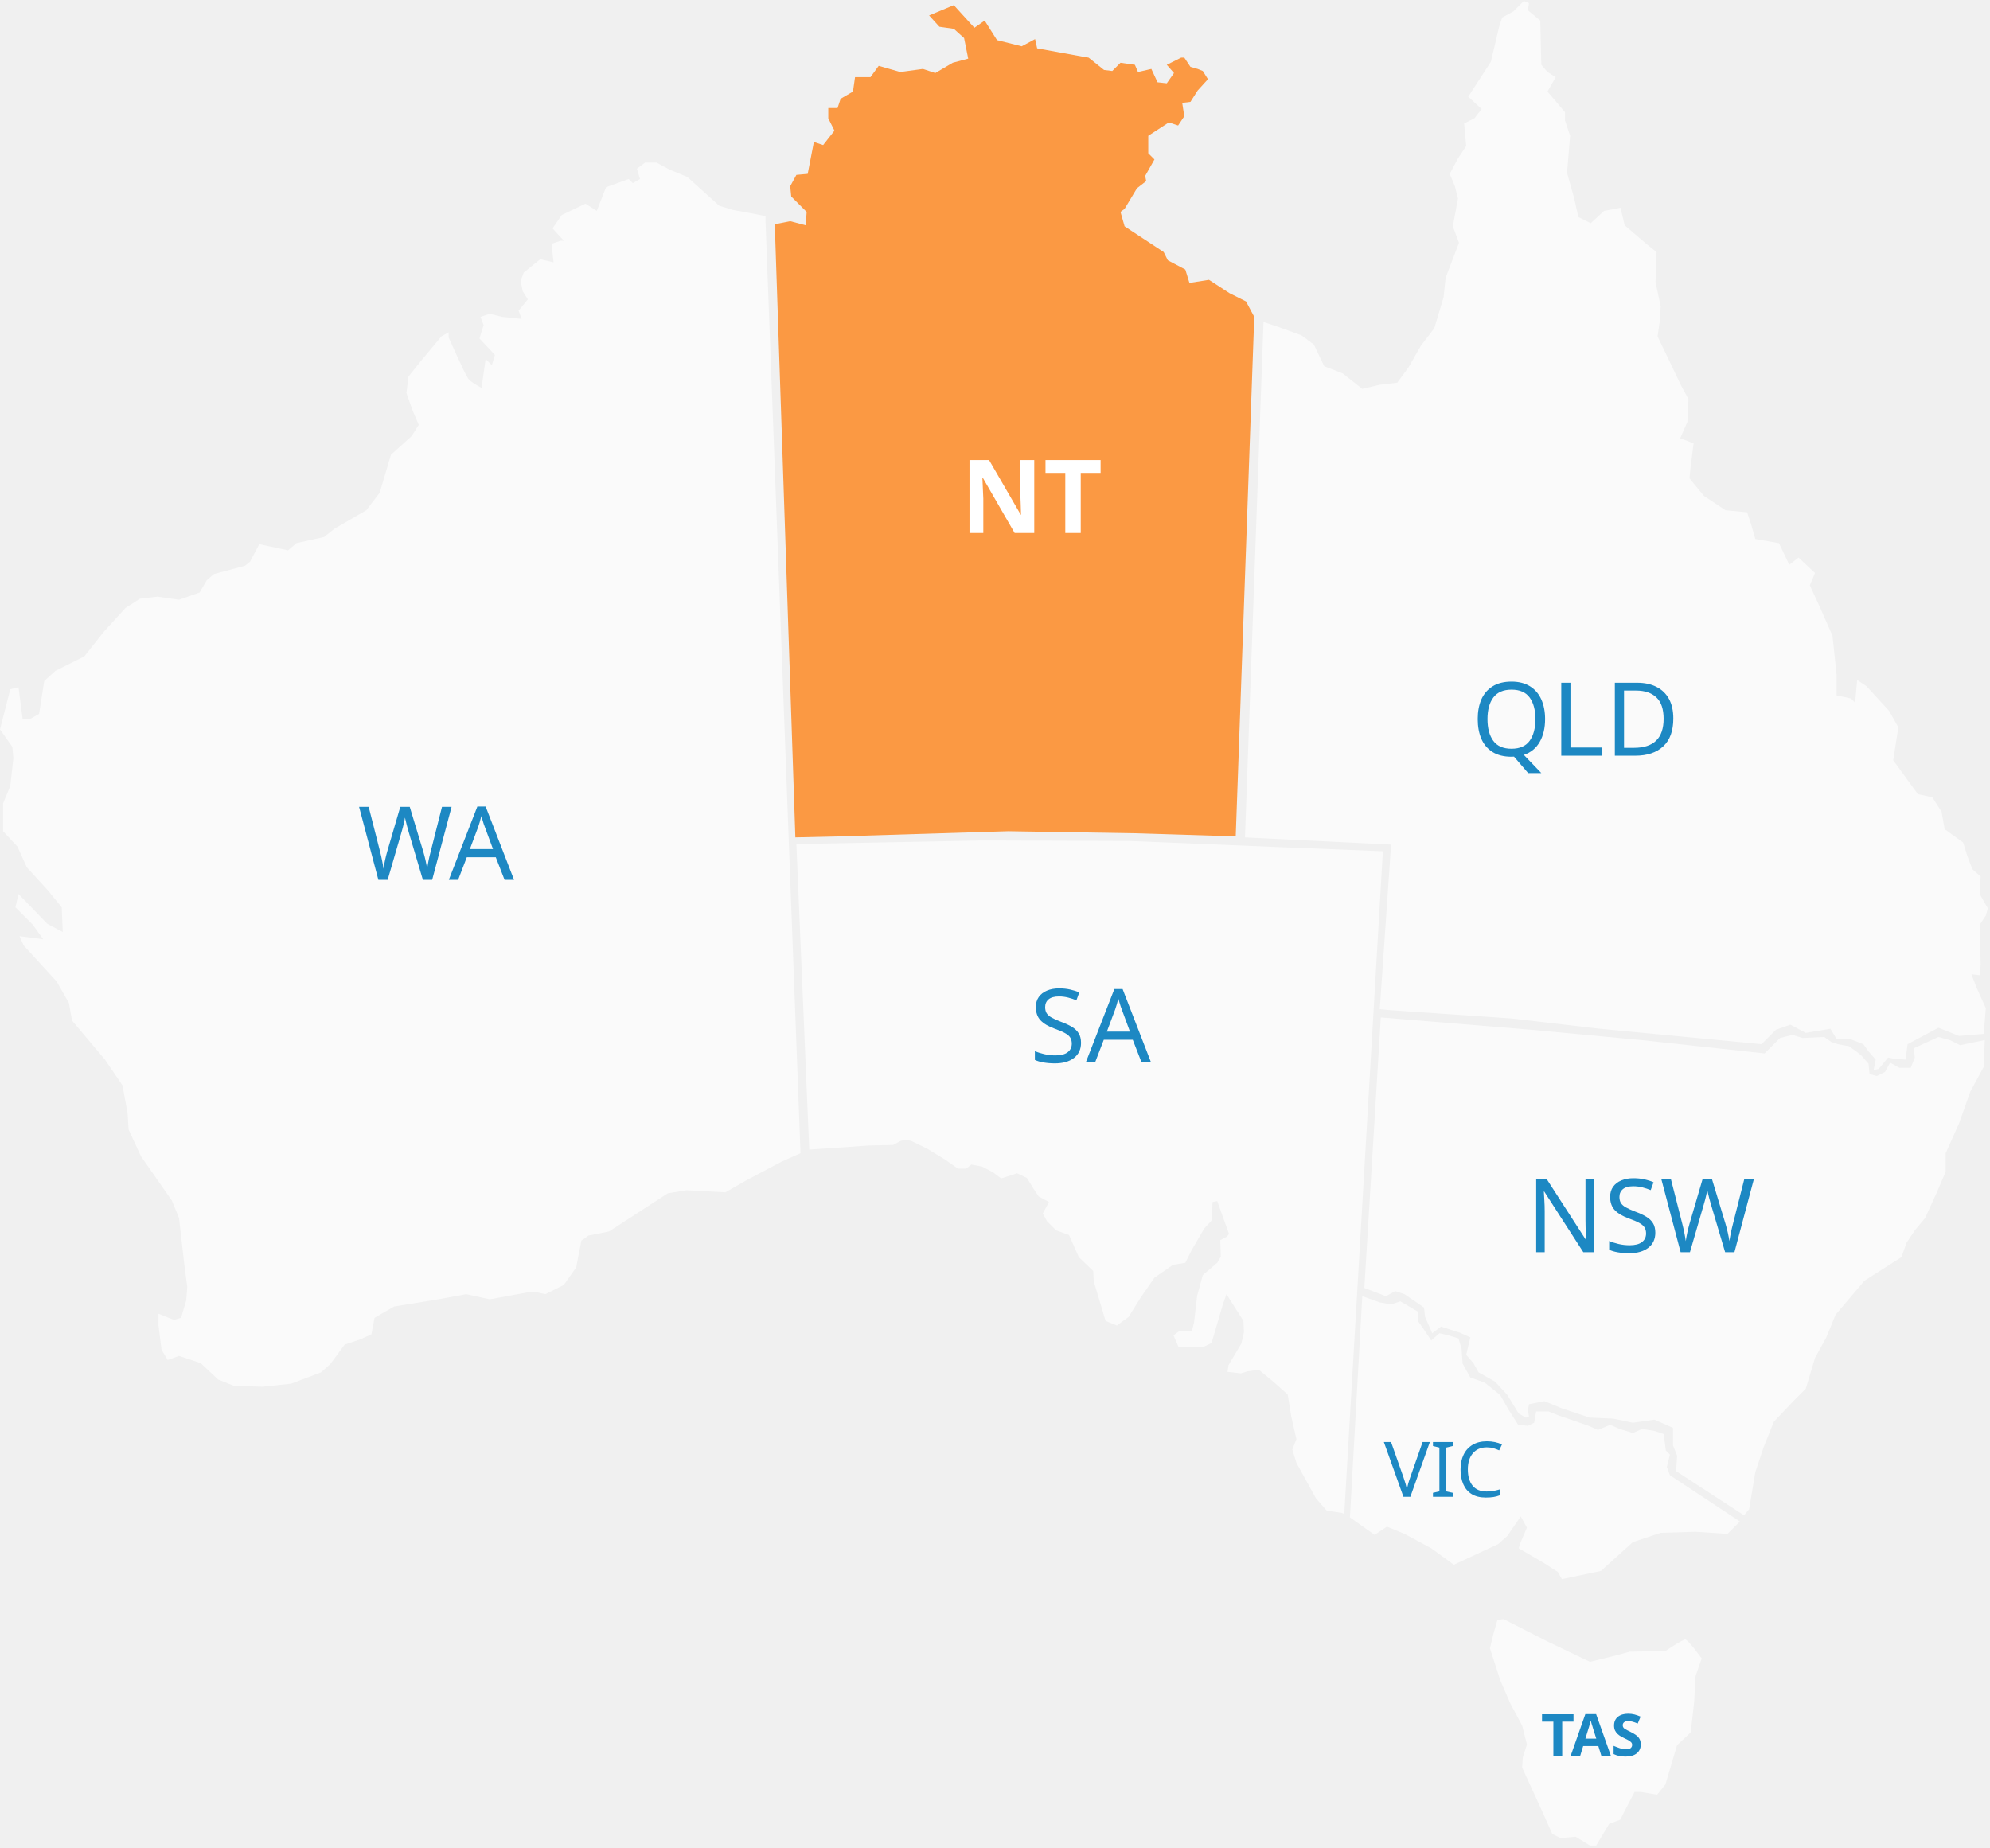
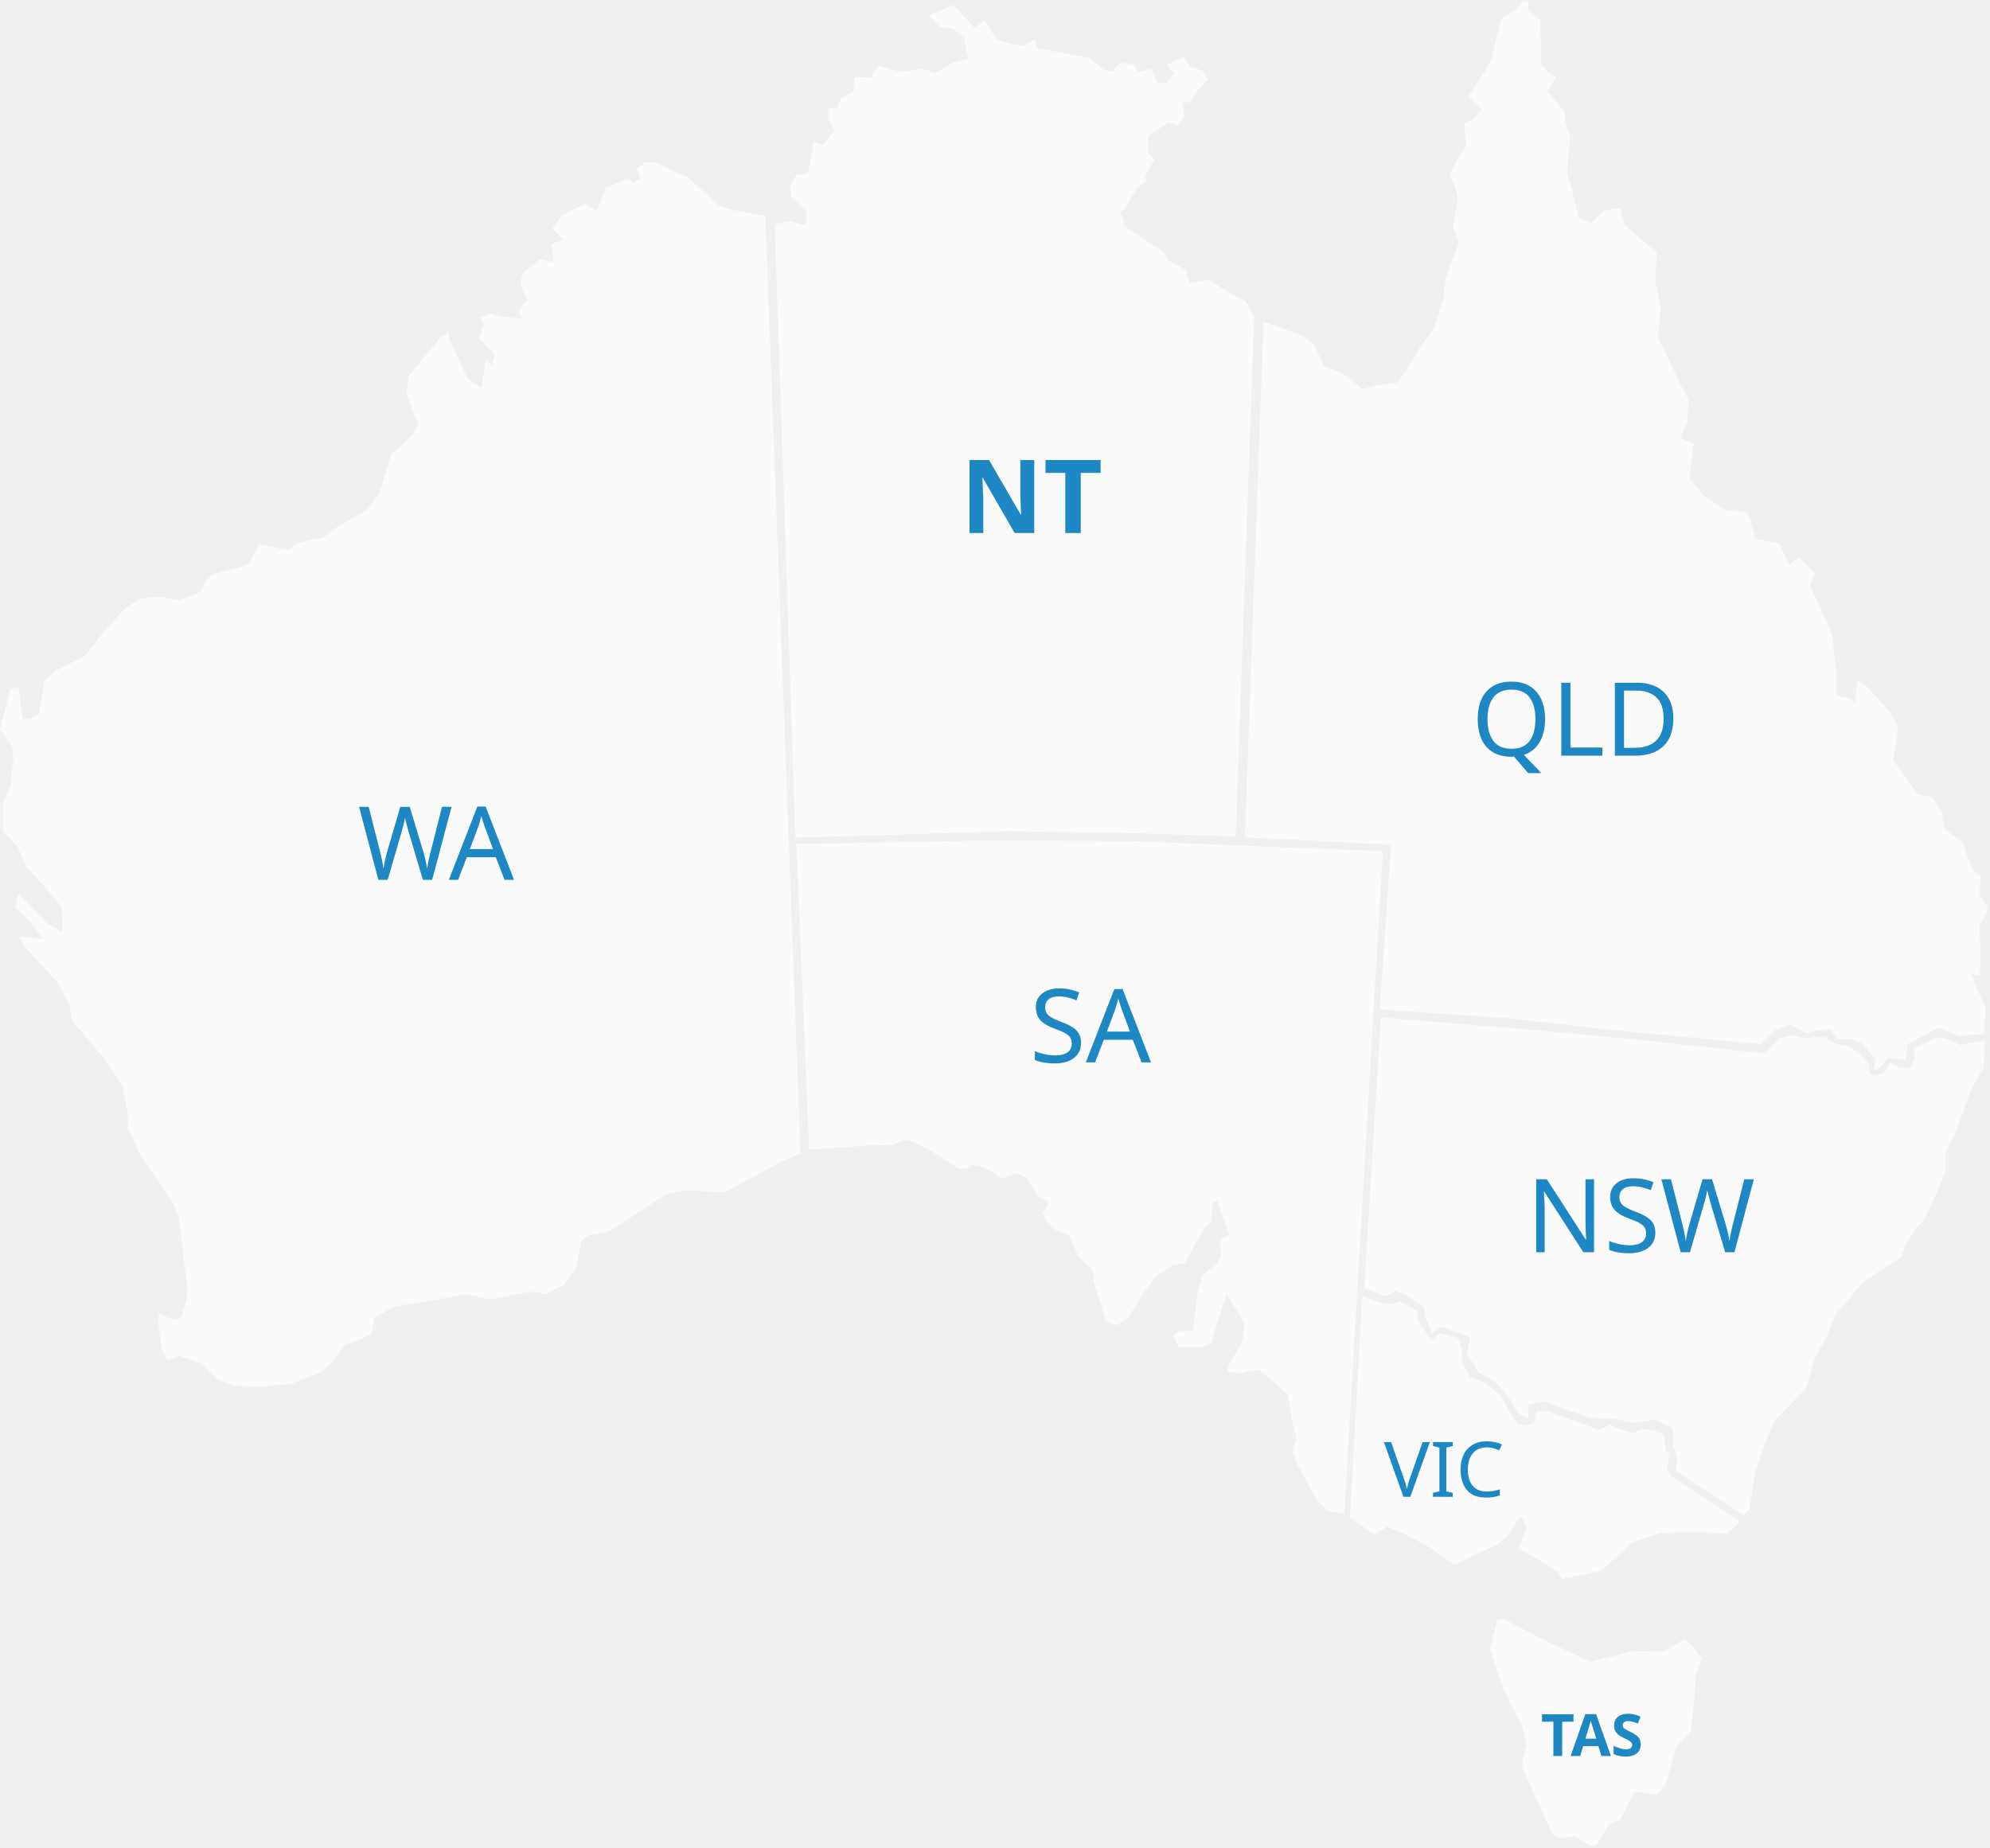
- <svg xmlns="http://www.w3.org/2000/svg" width="545px" height="506px" viewBox="0 0 545 506" version="1.1">
-   <g id="Page-1" stroke="none" stroke-width="1" fill="none" fill-rule="evenodd">
+ <svg xmlns="http://www.w3.org/2000/svg" width="545px" height="506px" version="1.1" viewBox="0 0 545 506">
+   <g id="Page-1" fill="none" fill-rule="evenodd" stroke="none" stroke-width="1">
    <g id="03-Desktop" transform="translate(-733, -156)">
      <g id="Body" transform="translate(0, 84)">
        <g id="Map" transform="translate(733, 72)">
          <g id="Age_of_consent_-_Australia" fill-rule="nonzero">
-             <path d="M209.651,59.176 L200.634,57.485 L196.97,56.358 L188.235,48.468 L183.444,46.495 L179.781,44.523 L176.681,44.523 L174.427,46.213 L175.273,49.031 L173.3,50.158 L172.173,49.031 L165.974,51.286 L163.437,57.767 L160.338,55.794 L153.857,58.894 L151.321,62.557 L154.42,65.939 L153.575,65.939 L151.039,66.784 L151.602,71.856 L147.939,71.011 L143.43,74.674 L142.585,76.928 L143.149,79.746 L144.558,82.001 L142.021,85.1 L142.867,87.354 L137.513,86.791 L134.131,85.946 L131.595,86.791 L132.441,89.045 L131.314,92.708 L135.54,97.217 L134.695,100.035 L133.004,98.344 L131.877,106.234 C131.877,106.234 129.059,104.825 128.214,103.698 C127.368,102.571 122.86,92.427 122.86,92.427 L122.86,91.018 L120.887,92.145 L115.252,98.908 L111.87,103.135 L111.307,107.643 L112.997,112.434 L114.688,116.379 L112.715,119.478 L107.08,124.551 L103.98,134.977 L100.317,139.767 L91.581,144.839 L88.763,147.094 L81.155,148.784 L78.901,150.757 L71.011,149.066 L68.475,153.857 L67.066,154.984 L58.612,157.238 L56.64,158.929 L54.667,162.31 L49.031,164.283 L43.114,163.437 L38.323,164.001 L34.378,166.537 L28.461,173.018 L23.107,179.781 L15.217,183.726 L12.117,186.544 L10.708,195.561 L8.172,196.97 L6.199,196.97 L5.072,188.235 L2.818,188.798 L0,199.788 L3.381,204.579 L3.663,207.678 L2.818,215.287 L0.845,220.077 L0.845,227.685 L4.79,231.912 L7.327,237.548 L13.244,244.029 L16.907,248.538 L17.189,255.301 L12.962,253.046 L5.072,244.874 L4.227,248.538 L9.017,253.328 L11.835,257.273 L5.354,256.428 L6.481,258.964 L15.498,268.826 L18.88,274.744 L19.725,279.534 L28.742,290.242 L33.533,297.287 L34.942,304.895 L35.224,309.404 L38.605,316.73 L47.059,328.847 L49.031,333.638 L50.44,346.036 L51.286,352.518 L51.004,356.181 L49.595,360.971 L47.622,361.535 L43.395,359.844 L43.395,362.944 L44.241,369.707 L45.932,372.525 L49.031,371.397 L54.949,373.37 L59.739,377.879 L63.966,379.569 L71.856,379.851 L79.746,379.006 L87.918,375.906 L90.454,373.652 L94.399,368.298 L98.626,366.889 L101.726,365.48 L102.571,360.971 L107.925,357.872 L120.042,355.899 L127.65,354.49 L134.131,355.899 L144.839,353.927 L146.812,353.927 L149.348,354.49 L154.42,351.954 L157.802,347.164 L159.211,339.837 L161.183,338.428 L166.819,337.301 L182.881,326.875 L187.953,326.029 L198.661,326.593 L204.579,323.212 L214.159,318.139 L219.232,315.885 L209.651,60.585 L209.651,59.176 Z" id="path3031" fill="#FAFAFA" />
-             <g id="g3843" transform="translate(212.1869, 1.306885)" fill="#FB9943">
-               <polygon id="path3033" points="0 60.123 4.227 59.278 8.454 60.405 8.735 56.742 4.509 52.515 4.227 49.697 5.918 46.597 9.017 46.315 10.708 37.58 13.244 38.425 16.344 34.48 14.653 31.099 14.653 28.281 17.189 28.281 18.034 25.745 21.416 23.772 21.98 19.827 26.206 19.827 28.461 16.728 34.378 18.418 40.578 17.573 43.959 18.7 48.749 15.882 52.976 14.755 51.849 9.119 49.031 6.583 45.086 6.02 42.268 2.92 49.031 0.102 54.667 6.301 57.485 4.329 60.866 9.683 67.629 11.374 71.293 9.401 71.856 11.937 84.255 14.191 85.946 14.473 90.172 17.855 92.427 18.137 94.681 15.882 98.626 16.446 99.471 18.418 103.135 17.573 104.825 21.236 107.361 21.518 109.334 18.7 107.361 16.446 111.307 14.473 112.152 14.473 113.843 17.009 115.815 17.573 117.224 18.137 118.633 20.391 115.815 23.491 113.843 26.59 111.588 26.872 112.152 30.535 110.461 33.071 107.925 32.226 102.289 35.889 102.289 40.68 103.98 42.37 101.444 46.879 101.726 48.288 99.19 50.26 95.808 55.896 94.681 56.742 95.808 60.687 106.516 67.731 107.643 69.986 112.434 72.522 113.561 76.185 118.915 75.34 124.551 79.003 129.059 81.257 131.314 85.484 126.241 227.787 98.626 226.942 63.966 226.378 18.034 227.787 5.636 228.069" />
+             <g class="Map_Region">
+               <path id="path3031" fill="#FAFAFA" d="M209.651,59.176 L200.634,57.485 L196.97,56.358 L188.235,48.468 L183.444,46.495 L179.781,44.523 L176.681,44.523 L174.427,46.213 L175.273,49.031 L173.3,50.158 L172.173,49.031 L165.974,51.286 L163.437,57.767 L160.338,55.794 L153.857,58.894 L151.321,62.557 L154.42,65.939 L153.575,65.939 L151.039,66.784 L151.602,71.856 L147.939,71.011 L143.43,74.674 L142.585,76.928 L143.149,79.746 L144.558,82.001 L142.021,85.1 L142.867,87.354 L137.513,86.791 L134.131,85.946 L131.595,86.791 L132.441,89.045 L131.314,92.708 L135.54,97.217 L134.695,100.035 L133.004,98.344 L131.877,106.234 C131.877,106.234 129.059,104.825 128.214,103.698 C127.368,102.571 122.86,92.427 122.86,92.427 L122.86,91.018 L120.887,92.145 L115.252,98.908 L111.87,103.135 L111.307,107.643 L112.997,112.434 L114.688,116.379 L112.715,119.478 L107.08,124.551 L103.98,134.977 L100.317,139.767 L91.581,144.839 L88.763,147.094 L81.155,148.784 L78.901,150.757 L71.011,149.066 L68.475,153.857 L67.066,154.984 L58.612,157.238 L56.64,158.929 L54.667,162.31 L49.031,164.283 L43.114,163.437 L38.323,164.001 L34.378,166.537 L28.461,173.018 L23.107,179.781 L15.217,183.726 L12.117,186.544 L10.708,195.561 L8.172,196.97 L6.199,196.97 L5.072,188.235 L2.818,188.798 L0,199.788 L3.381,204.579 L3.663,207.678 L2.818,215.287 L0.845,220.077 L0.845,227.685 L4.79,231.912 L7.327,237.548 L13.244,244.029 L16.907,248.538 L17.189,255.301 L12.962,253.046 L5.072,244.874 L4.227,248.538 L9.017,253.328 L11.835,257.273 L5.354,256.428 L6.481,258.964 L15.498,268.826 L18.88,274.744 L19.725,279.534 L28.742,290.242 L33.533,297.287 L34.942,304.895 L35.224,309.404 L38.605,316.73 L47.059,328.847 L49.031,333.638 L50.44,346.036 L51.286,352.518 L51.004,356.181 L49.595,360.971 L47.622,361.535 L43.395,359.844 L43.395,362.944 L44.241,369.707 L45.932,372.525 L49.031,371.397 L54.949,373.37 L59.739,377.879 L63.966,379.569 L71.856,379.851 L79.746,379.006 L87.918,375.906 L90.454,373.652 L94.399,368.298 L98.626,366.889 L101.726,365.48 L102.571,360.971 L107.925,357.872 L120.042,355.899 L127.65,354.49 L134.131,355.899 L144.839,353.927 L146.812,353.927 L149.348,354.49 L154.42,351.954 L157.802,347.164 L159.211,339.837 L161.183,338.428 L166.819,337.301 L182.881,326.875 L187.953,326.029 L198.661,326.593 L204.579,323.212 L214.159,318.139 L219.232,315.885 L209.651,60.585 L209.651,59.176 Z" />
+               <text id="WA" fill="#1D88C3" font-family="ProximaNova-Semibold, Proxima Nova" font-size="28" font-weight="500">
+                 <tspan x="98" y="241">WA</tspan>
+               </text>
            </g>
-             <polygon id="path3041" fill="#FAFAFA" points="378.16 278.689 419.302 282.07 449.453 284.888 483.268 288.552 487.494 284.325 490.876 283.479 493.694 284.325 499.611 284.043 501.584 285.452 503.275 286.016 506.374 286.579 508.347 287.988 509.756 289.115 511.728 291.369 512.01 294.187 513.983 294.751 516.237 293.624 517.646 291.088 520.182 292.497 523.282 292.497 524.409 289.679 524.127 287.143 530.89 284.043 533.99 284.888 536.807 286.297 543.57 284.888 543.289 292.215 539.625 298.978 536.526 307.713 532.862 315.885 532.862 320.957 530.326 326.875 527.227 333.638 524.409 337.019 522.154 340.401 520.745 344.346 510.601 350.827 502.711 360.126 500.175 366.325 497.075 371.961 494.539 380.415 490.876 384.078 485.804 389.432 482.986 396.477 480.731 403.24 479.041 413.384 477.632 415.075 459.034 402.958 459.316 398.731 458.188 395.913 458.188 391.123 453.116 388.868 447.199 389.714 441.845 388.587 435.364 388.305 427.755 385.769 422.965 383.796 418.738 384.642 418.456 386.332 418.738 388.023 417.893 388.305 415.92 387.178 412.82 382.105 409.439 378.442 404.93 375.906 403.521 373.37 401.549 371.116 402.676 366.325 399.858 365.057 394.645 363.367 392.25 365.198 390.277 360.69 389.996 358.153 384.642 354.49 382.105 353.645 379.569 355.054 373.652 352.799" />
-             <polygon id="path3813" fill="#FAFAFA" points="373.088 355.054 369.707 415.638 376.47 420.429 379.851 418.174 384.642 420.147 391.968 424.092 398.167 428.601 410.284 422.965 412.82 420.71 416.484 415.357 418.174 418.456 416.484 422.401 415.92 424.092 422.683 428.037 426.628 430.573 427.755 432.546 438.463 430.291 447.199 422.401 454.807 419.865 464.388 419.583 473.123 420.147 476.505 416.765 457.343 404.085 456.498 401.831 457.343 398.449 456.216 397.322 455.652 392.813 453.116 391.968 449.735 391.404 447.199 392.532 443.535 391.404 440.999 390.277 437.618 391.686 435.082 390.559 426.91 387.741 424.092 386.614 420.71 386.614 420.147 389.714 418.456 390.559 415.779 390.277 413.102 386.05 410.848 382.105 406.621 378.724 402.676 377.315 400.563 373.511 400.281 369.425 399.435 366.607 396.618 365.762 394.222 365.198 391.968 367.171 389.714 363.789 388.305 361.817 388.305 359.281 383.514 356.463 380.978 357.308 377.879 356.744" />
-             <g id="g3834" transform="translate(408.0488, 443.5121)" fill="#FAFAFA">
-               <path d="M29.094,62 L32.66,56.06 L35.663,54.946 L39.605,47.335 L41.294,47.335 L45.799,48.078 L48.052,45.293 L51.243,34.527 L54.997,31 L55.935,22.647 L56.311,15.593 L58,10.766 C58,10.766 54.246,5.569 53.495,5.569 C52.744,5.569 48.052,8.725 48.052,8.725 L38.291,8.91 L34.162,10.024 L27.405,11.695 L15.767,6.126 L3.754,0 L2.065,0.186 L0.939,4.084 L0,7.982 L2.816,16.707 L5.631,23.204 L8.822,29.144 L10.136,34.341 L9.01,37.868 L8.822,40.653 L14.265,52.533 L17.081,58.844 L19.333,59.958 L23.463,59.587 L27.405,62 L29.094,62 Z" id="path3817" />
+             <g class="Map_Region">
+               <g id="g3843" fill="#FAFAFA" transform="translate(212.1869, 1.306885)">
+                 <polygon id="path3033" points="0 60.123 4.227 59.278 8.454 60.405 8.735 56.742 4.509 52.515 4.227 49.697 5.918 46.597 9.017 46.315 10.708 37.58 13.244 38.425 16.344 34.48 14.653 31.099 14.653 28.281 17.189 28.281 18.034 25.745 21.416 23.772 21.98 19.827 26.206 19.827 28.461 16.728 34.378 18.418 40.578 17.573 43.959 18.7 48.749 15.882 52.976 14.755 51.849 9.119 49.031 6.583 45.086 6.02 42.268 2.92 49.031 0.102 54.667 6.301 57.485 4.329 60.866 9.683 67.629 11.374 71.293 9.401 71.856 11.937 84.255 14.191 85.946 14.473 90.172 17.855 92.427 18.137 94.681 15.882 98.626 16.446 99.471 18.418 103.135 17.573 104.825 21.236 107.361 21.518 109.334 18.7 107.361 16.446 111.307 14.473 112.152 14.473 113.843 17.009 115.815 17.573 117.224 18.137 118.633 20.391 115.815 23.491 113.843 26.59 111.588 26.872 112.152 30.535 110.461 33.071 107.925 32.226 102.289 35.889 102.289 40.68 103.98 42.37 101.444 46.879 101.726 48.288 99.19 50.26 95.808 55.896 94.681 56.742 95.808 60.687 106.516 67.731 107.643 69.986 112.434 72.522 113.561 76.185 118.915 75.34 124.551 79.003 129.059 81.257 131.314 85.484 126.241 227.787 98.626 226.942 63.966 226.378 18.034 227.787 5.636 228.069" />
+               </g>
+               <text id="NT" fill="#1D88C3" font-family="ProximaNova-Bold, Proxima Nova" font-size="28" font-weight="bold">
+                 <tspan x="263" y="146">NT</tspan>
+               </text>
            </g>
-             <g id="g3829" transform="translate(340.9643, 0.17973)" fill="#FAFAFA">
-               <polygon id="path3039" points="5.072 88.02 9.299 89.429 15.498 91.683 18.88 94.219 21.698 100.137 26.77 102.11 32.124 106.336 36.914 105.209 41.705 104.646 44.804 100.419 48.186 94.501 51.849 89.711 54.385 81.257 54.949 75.903 58.612 66.322 56.921 61.814 58.33 54.205 57.485 50.824 56.076 47.443 58.33 43.216 60.585 39.834 60.021 33.635 62.839 32.226 64.811 29.69 61.148 26.308 67.347 16.728 69.602 7.147 70.447 4.611 73.547 2.92 76.365 0.102 77.774 0.666 77.492 2.638 80.873 5.456 81.155 17.573 82.846 19.545 85.1 20.954 82.846 24.899 87.636 30.535 87.636 32.79 89.045 37.016 88.2 47.161 90.172 54.205 91.3 59.278 94.681 60.968 98.344 57.587 102.853 56.742 103.98 61.532 109.898 66.604 112.715 68.858 112.434 77.03 113.843 83.793 113.561 88.02 112.997 91.965 119.478 105.491 121.451 109.154 121.169 115.354 119.197 119.862 122.86 121.271 122.014 128.034 121.733 130.852 125.678 135.642 131.595 139.587 137.513 140.151 138.64 143.532 139.767 147.478 146.248 148.605 149.066 154.522 151.602 152.55 156.111 156.777 154.702 160.158 157.802 166.921 160.901 173.966 162.028 184.674 162.028 190.309 165.974 191.155 167.101 192.282 167.664 186.083 170.2 187.773 176.4 194.536 178.936 199.045 177.527 208.062 184.29 217.361 188.235 218.206 190.771 222.152 191.616 226.942 196.688 230.605 197.816 234.268 199.225 237.932 201.479 239.904 201.197 244.695 203.451 248.64 202.888 250.612 201.197 253.148 201.479 264.138 201.197 266.956 198.943 266.674 200.352 270.337 202.888 275.973 202.324 283.018 195.561 283.581 189.926 281.327 181.472 285.836 180.908 290.063 177.527 289.781 176.118 289.499 173.582 292.599 172.173 292.88 172.736 290.063 170.764 287.808 169.355 285.836 165.692 284.427 162.028 284.427 160.338 281.609 153.575 282.736 149.348 280.482 145.403 281.891 141.458 285.836 97.217 281.609 72.983 278.791 40.014 276.537 36.914 276.255 40.014 231.169 0 229.196" />
+             <g class="Map_Region">
+               <polygon id="path3041" fill="#FAFAFA" points="378.16 278.689 419.302 282.07 449.453 284.888 483.268 288.552 487.494 284.325 490.876 283.479 493.694 284.325 499.611 284.043 501.584 285.452 503.275 286.016 506.374 286.579 508.347 287.988 509.756 289.115 511.728 291.369 512.01 294.187 513.983 294.751 516.237 293.624 517.646 291.088 520.182 292.497 523.282 292.497 524.409 289.679 524.127 287.143 530.89 284.043 533.99 284.888 536.807 286.297 543.57 284.888 543.289 292.215 539.625 298.978 536.526 307.713 532.862 315.885 532.862 320.957 530.326 326.875 527.227 333.638 524.409 337.019 522.154 340.401 520.745 344.346 510.601 350.827 502.711 360.126 500.175 366.325 497.075 371.961 494.539 380.415 490.876 384.078 485.804 389.432 482.986 396.477 480.731 403.24 479.041 413.384 477.632 415.075 459.034 402.958 459.316 398.731 458.188 395.913 458.188 391.123 453.116 388.868 447.199 389.714 441.845 388.587 435.364 388.305 427.755 385.769 422.965 383.796 418.738 384.642 418.456 386.332 418.738 388.023 417.893 388.305 415.92 387.178 412.82 382.105 409.439 378.442 404.93 375.906 403.521 373.37 401.549 371.116 402.676 366.325 399.858 365.057 394.645 363.367 392.25 365.198 390.277 360.69 389.996 358.153 384.642 354.49 382.105 353.645 379.569 355.054 373.652 352.799" />
+               <text id="NSW" fill="#1D88C3" font-family="ProximaNova-Semibold, Proxima Nova" font-size="28" font-weight="500">
+                 <tspan x="418" y="343">NSW</tspan>
+               </text>
            </g>
-             <g id="g3839" transform="translate(218.1044, 230.1193)" fill="#FAFAFA">
-               <polygon id="path3815" points="149.207 184.251 145.262 183.687 142.303 180.306 136.949 170.584 135.822 166.921 136.949 164.103 135.54 157.904 134.554 151.845 130.75 148.464 126.664 145.082 123.564 145.505 121.733 146.069 118.069 145.646 118.351 143.814 121.874 137.897 122.578 134.797 122.437 131.697 117.788 124.371 116.801 127.189 113.702 137.756 111.307 138.883 104.684 138.883 103.276 135.642 104.825 134.515 108.348 134.374 108.911 132.12 109.757 124.794 111.307 119.158 115.252 115.776 116.238 114.086 116.097 109.577 117.929 108.591 118.492 107.886 115.252 98.869 113.984 99.151 113.702 104.223 111.729 106.336 108.207 112.395 106.516 115.776 103.135 116.34 98.062 119.862 94.258 125.357 91.018 130.57 87.777 132.965 84.677 131.697 81.437 120.849 81.296 118.031 77.351 114.226 74.674 108.168 71.152 106.9 68.616 104.364 67.488 102.25 69.179 99.151 66.361 97.601 64.952 95.488 63.121 92.529 60.444 91.261 56.076 92.67 53.822 90.979 50.863 89.429 47.904 88.865 46.495 89.993 44.241 89.993 40.859 87.597 35.787 84.498 31.419 82.384 29.87 82.103 28.602 82.384 26.488 83.512 19.866 83.652 3.522 84.78 0 1.088 51.004 0.102 91.159 0.243 132.441 1.934 160.62 3.061 150.052 184.533" />
+             <g class="Map_Region">
+               <polygon id="path3813" fill="#FAFAFA" points="373.088 355.054 369.707 415.638 376.47 420.429 379.851 418.174 384.642 420.147 391.968 424.092 398.167 428.601 410.284 422.965 412.82 420.71 416.484 415.357 418.174 418.456 416.484 422.401 415.92 424.092 422.683 428.037 426.628 430.573 427.755 432.546 438.463 430.291 447.199 422.401 454.807 419.865 464.388 419.583 473.123 420.147 476.505 416.765 457.343 404.085 456.498 401.831 457.343 398.449 456.216 397.322 455.652 392.813 453.116 391.968 449.735 391.404 447.199 392.532 443.535 391.404 440.999 390.277 437.618 391.686 435.082 390.559 426.91 387.741 424.092 386.614 420.71 386.614 420.147 389.714 418.456 390.559 415.779 390.277 413.102 386.05 410.848 382.105 406.621 378.724 402.676 377.315 400.563 373.511 400.281 369.425 399.435 366.607 396.618 365.762 394.222 365.198 391.968 367.171 389.714 363.789 388.305 361.817 388.305 359.281 383.514 356.463 380.978 357.308 377.879 356.744" />
+               <text id="VIC" fill="#1D88C3" font-family="ProximaNova-Semibold, Proxima Nova" font-size="21" font-weight="500">
+                 <tspan x="379" y="410">VIC</tspan>
+               </text>
+             </g>
+             <g class="Map_Region">
+               <g id="g3834" fill="#FAFAFA" transform="translate(408.0488, 443.5121)">
+                 <path id="path3817" d="M29.094,62 L32.66,56.06 L35.663,54.946 L39.605,47.335 L41.294,47.335 L45.799,48.078 L48.052,45.293 L51.243,34.527 L54.997,31 L55.935,22.647 L56.311,15.593 L58,10.766 C58,10.766 54.246,5.569 53.495,5.569 C52.744,5.569 48.052,8.725 48.052,8.725 L38.291,8.91 L34.162,10.024 L27.405,11.695 L15.767,6.126 L3.754,0 L2.065,0.186 L0.939,4.084 L0,7.982 L2.816,16.707 L5.631,23.204 L8.822,29.144 L10.136,34.341 L9.01,37.868 L8.822,40.653 L14.265,52.533 L17.081,58.844 L19.333,59.958 L23.463,59.587 L27.405,62 L29.094,62 Z" />
+               </g>
+               <text id="TAS" fill="#1D88C3" font-family="ProximaNova-Bold, Proxima Nova" font-size="16" font-weight="bold">
+                 <tspan x="422" y="481">TAS</tspan>
+               </text>
+             </g>
+             <g class="Map_Region">
+               <g id="g3829" fill="#FAFAFA" transform="translate(340.9643, 0.17973)">
+                 <polygon id="path3039" points="5.072 88.02 9.299 89.429 15.498 91.683 18.88 94.219 21.698 100.137 26.77 102.11 32.124 106.336 36.914 105.209 41.705 104.646 44.804 100.419 48.186 94.501 51.849 89.711 54.385 81.257 54.949 75.903 58.612 66.322 56.921 61.814 58.33 54.205 57.485 50.824 56.076 47.443 58.33 43.216 60.585 39.834 60.021 33.635 62.839 32.226 64.811 29.69 61.148 26.308 67.347 16.728 69.602 7.147 70.447 4.611 73.547 2.92 76.365 0.102 77.774 0.666 77.492 2.638 80.873 5.456 81.155 17.573 82.846 19.545 85.1 20.954 82.846 24.899 87.636 30.535 87.636 32.79 89.045 37.016 88.2 47.161 90.172 54.205 91.3 59.278 94.681 60.968 98.344 57.587 102.853 56.742 103.98 61.532 109.898 66.604 112.715 68.858 112.434 77.03 113.843 83.793 113.561 88.02 112.997 91.965 119.478 105.491 121.451 109.154 121.169 115.354 119.197 119.862 122.86 121.271 122.014 128.034 121.733 130.852 125.678 135.642 131.595 139.587 137.513 140.151 138.64 143.532 139.767 147.478 146.248 148.605 149.066 154.522 151.602 152.55 156.111 156.777 154.702 160.158 157.802 166.921 160.901 173.966 162.028 184.674 162.028 190.309 165.974 191.155 167.101 192.282 167.664 186.083 170.2 187.773 176.4 194.536 178.936 199.045 177.527 208.062 184.29 217.361 188.235 218.206 190.771 222.152 191.616 226.942 196.688 230.605 197.816 234.268 199.225 237.932 201.479 239.904 201.197 244.695 203.451 248.64 202.888 250.612 201.197 253.148 201.479 264.138 201.197 266.956 198.943 266.674 200.352 270.337 202.888 275.973 202.324 283.018 195.561 283.581 189.926 281.327 181.472 285.836 180.908 290.063 177.527 289.781 176.118 289.499 173.582 292.599 172.173 292.88 172.736 290.063 170.764 287.808 169.355 285.836 165.692 284.427 162.028 284.427 160.338 281.609 153.575 282.736 149.348 280.482 145.403 281.891 141.458 285.836 97.217 281.609 72.983 278.791 40.014 276.537 36.914 276.255 40.014 231.169 0 229.196" />
+               </g>
+               <text id="QLD" fill="#1D88C3" font-family="ProximaNova-Semibold, Proxima Nova" font-size="28" font-weight="500">
+                 <tspan x="403" y="207">QLD</tspan>
+               </text>
+             </g>
+             <g class="Map_Region">
+               <g id="g3839" fill="#FAFAFA" transform="translate(218.1044, 230.1193)">
+                 <polygon id="path3815" points="149.207 184.251 145.262 183.687 142.303 180.306 136.949 170.584 135.822 166.921 136.949 164.103 135.54 157.904 134.554 151.845 130.75 148.464 126.664 145.082 123.564 145.505 121.733 146.069 118.069 145.646 118.351 143.814 121.874 137.897 122.578 134.797 122.437 131.697 117.788 124.371 116.801 127.189 113.702 137.756 111.307 138.883 104.684 138.883 103.276 135.642 104.825 134.515 108.348 134.374 108.911 132.12 109.757 124.794 111.307 119.158 115.252 115.776 116.238 114.086 116.097 109.577 117.929 108.591 118.492 107.886 115.252 98.869 113.984 99.151 113.702 104.223 111.729 106.336 108.207 112.395 106.516 115.776 103.135 116.34 98.062 119.862 94.258 125.357 91.018 130.57 87.777 132.965 84.677 131.697 81.437 120.849 81.296 118.031 77.351 114.226 74.674 108.168 71.152 106.9 68.616 104.364 67.488 102.25 69.179 99.151 66.361 97.601 64.952 95.488 63.121 92.529 60.444 91.261 56.076 92.67 53.822 90.979 50.863 89.429 47.904 88.865 46.495 89.993 44.241 89.993 40.859 87.597 35.787 84.498 31.419 82.384 29.87 82.103 28.602 82.384 26.488 83.512 19.866 83.652 3.522 84.78 0 1.088 51.004 0.102 91.159 0.243 132.441 1.934 160.62 3.061 150.052 184.533" />
+               </g>
+               <text id="SA" fill="#1D88C3" font-family="ProximaNova-Semibold, Proxima Nova" font-size="28" font-weight="500">
+                 <tspan x="282" y="291">SA</tspan>
+               </text>
            </g>
          </g>
-           <text id="WA" font-family="ProximaNova-Semibold, Proxima Nova" font-size="28" font-weight="500" fill="#1D88C3">
-             <tspan x="98" y="241">WA</tspan>
-           </text>
-           <text id="SA" font-family="ProximaNova-Semibold, Proxima Nova" font-size="28" font-weight="500" fill="#1D88C3">
-             <tspan x="282" y="291">SA</tspan>
-           </text>
-           <text id="NT" font-family="ProximaNova-Bold, Proxima Nova" font-size="28" font-weight="bold" fill="#FFFFFF">
-             <tspan x="263" y="146">NT</tspan>
-           </text>
-           <text id="QLD" font-family="ProximaNova-Semibold, Proxima Nova" font-size="28" font-weight="500" fill="#1D88C3">
-             <tspan x="403" y="207">QLD</tspan>
-           </text>
-           <text id="NSW" font-family="ProximaNova-Semibold, Proxima Nova" font-size="28" font-weight="500" fill="#1D88C3">
-             <tspan x="418" y="343">NSW</tspan>
-           </text>
-           <text id="VIC" font-family="ProximaNova-Semibold, Proxima Nova" font-size="21" font-weight="500" fill="#1D88C3">
-             <tspan x="379" y="410">VIC</tspan>
-           </text>
-           <text id="TAS" font-family="ProximaNova-Bold, Proxima Nova" font-size="16" font-weight="bold" fill="#1D88C3">
-             <tspan x="422" y="481">TAS</tspan>
-           </text>
        </g>
      </g>
    </g>
  </g>
</svg>
